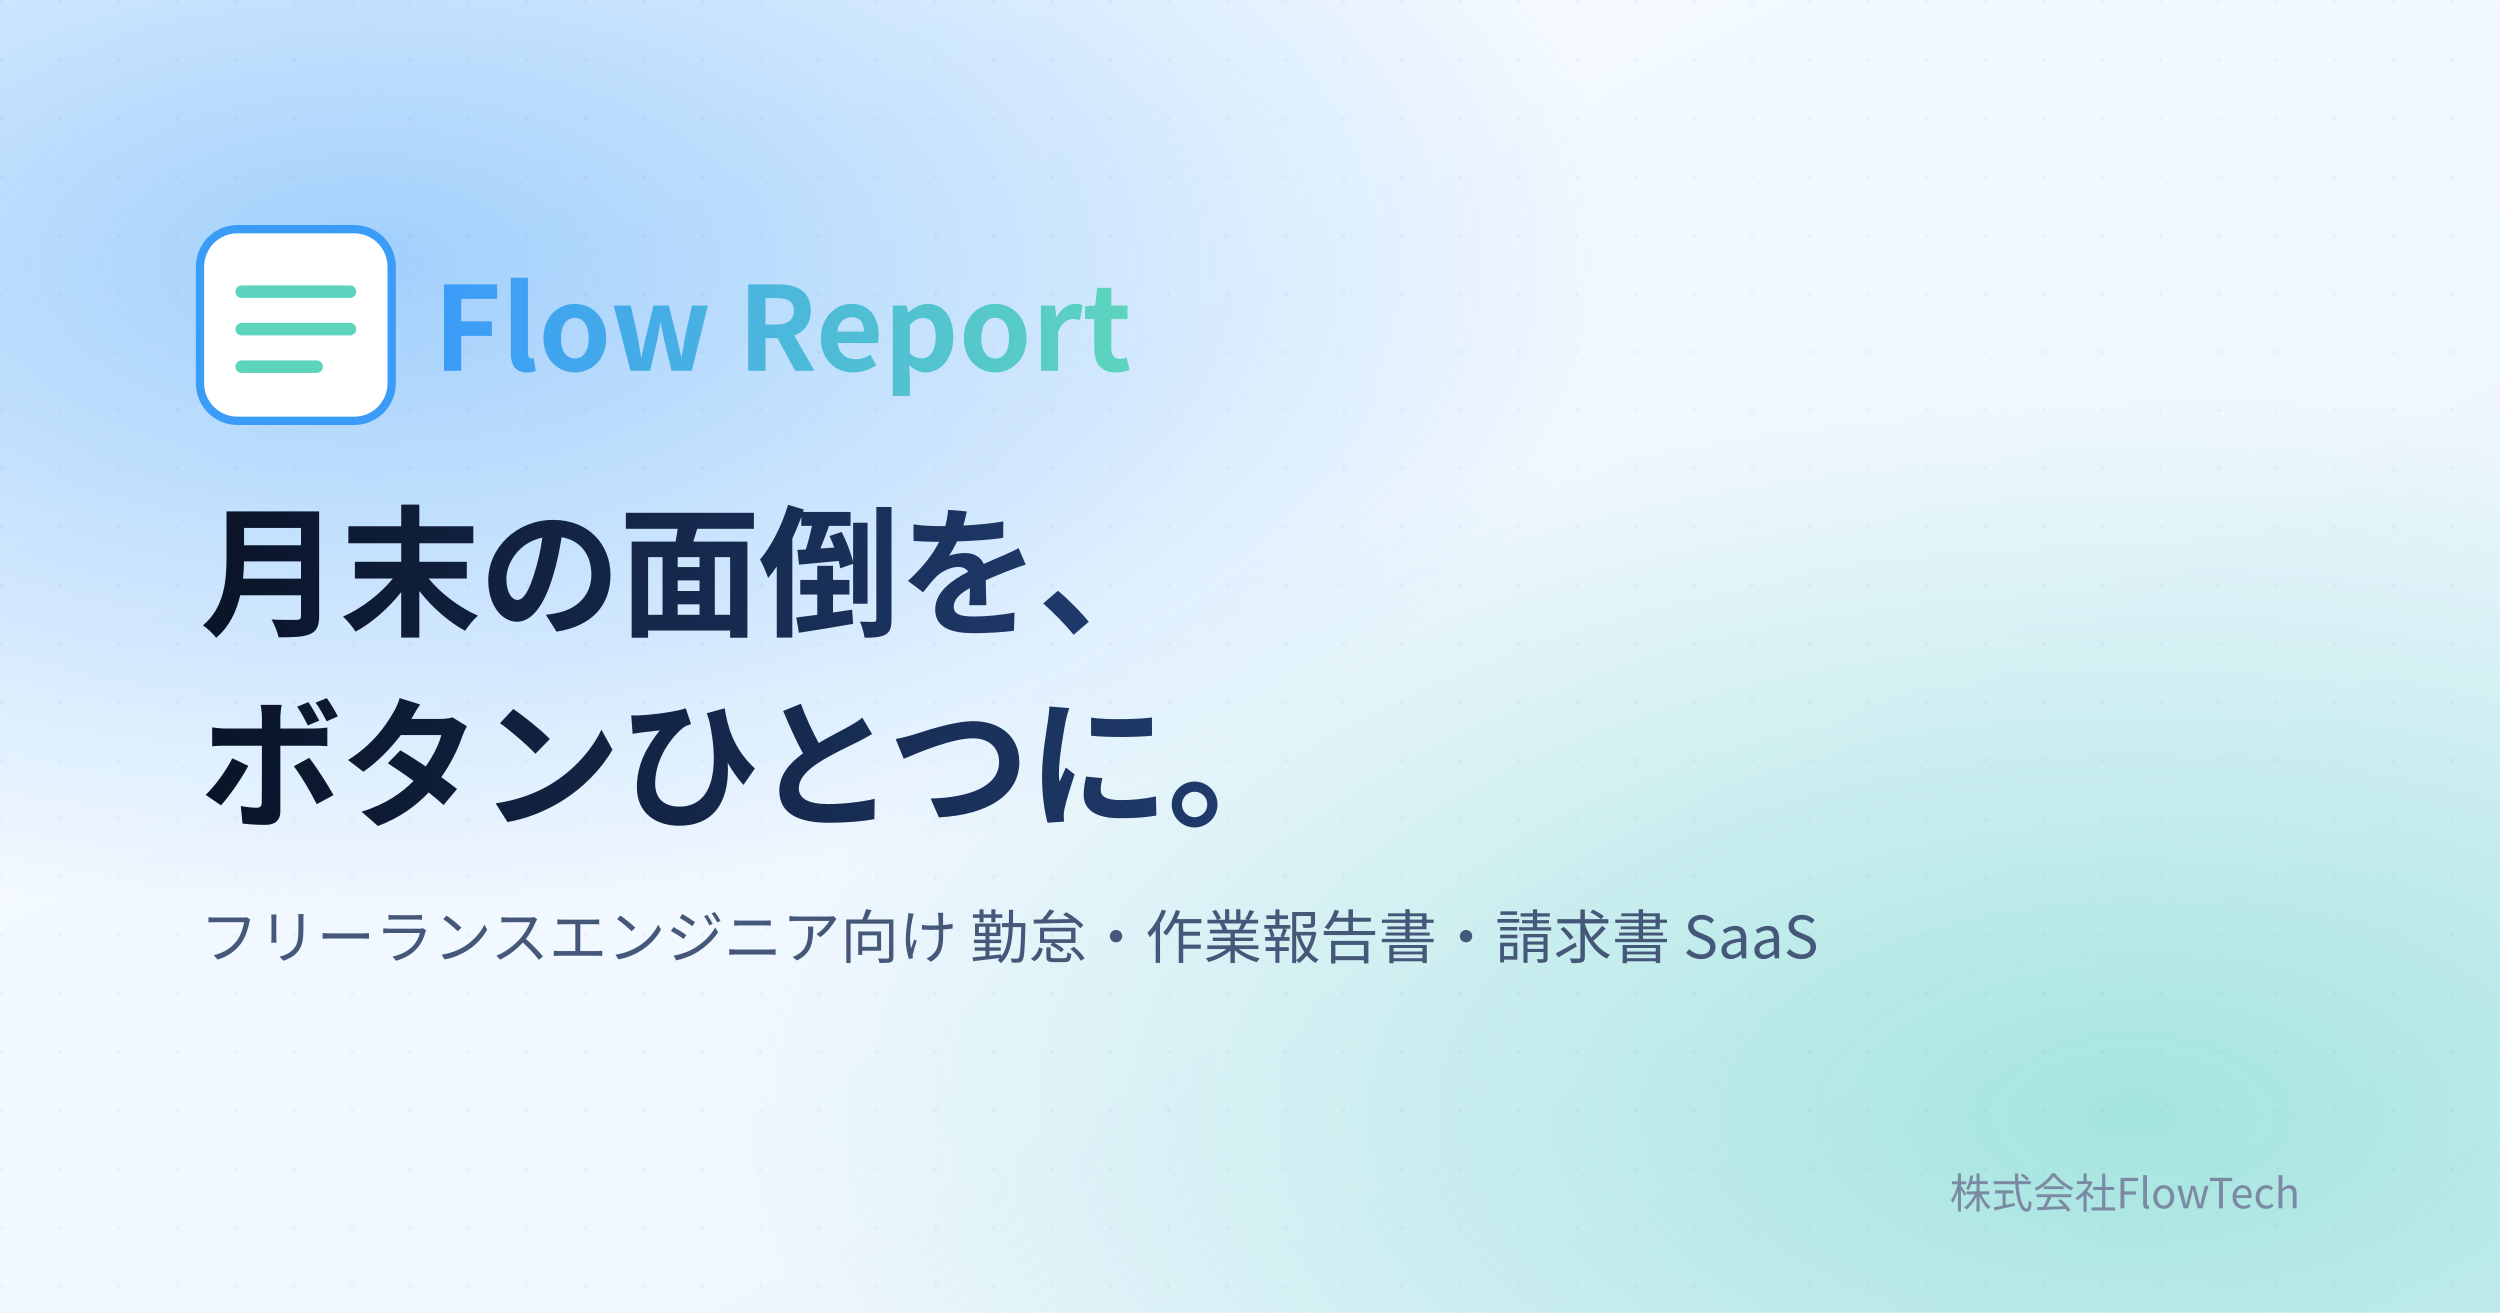
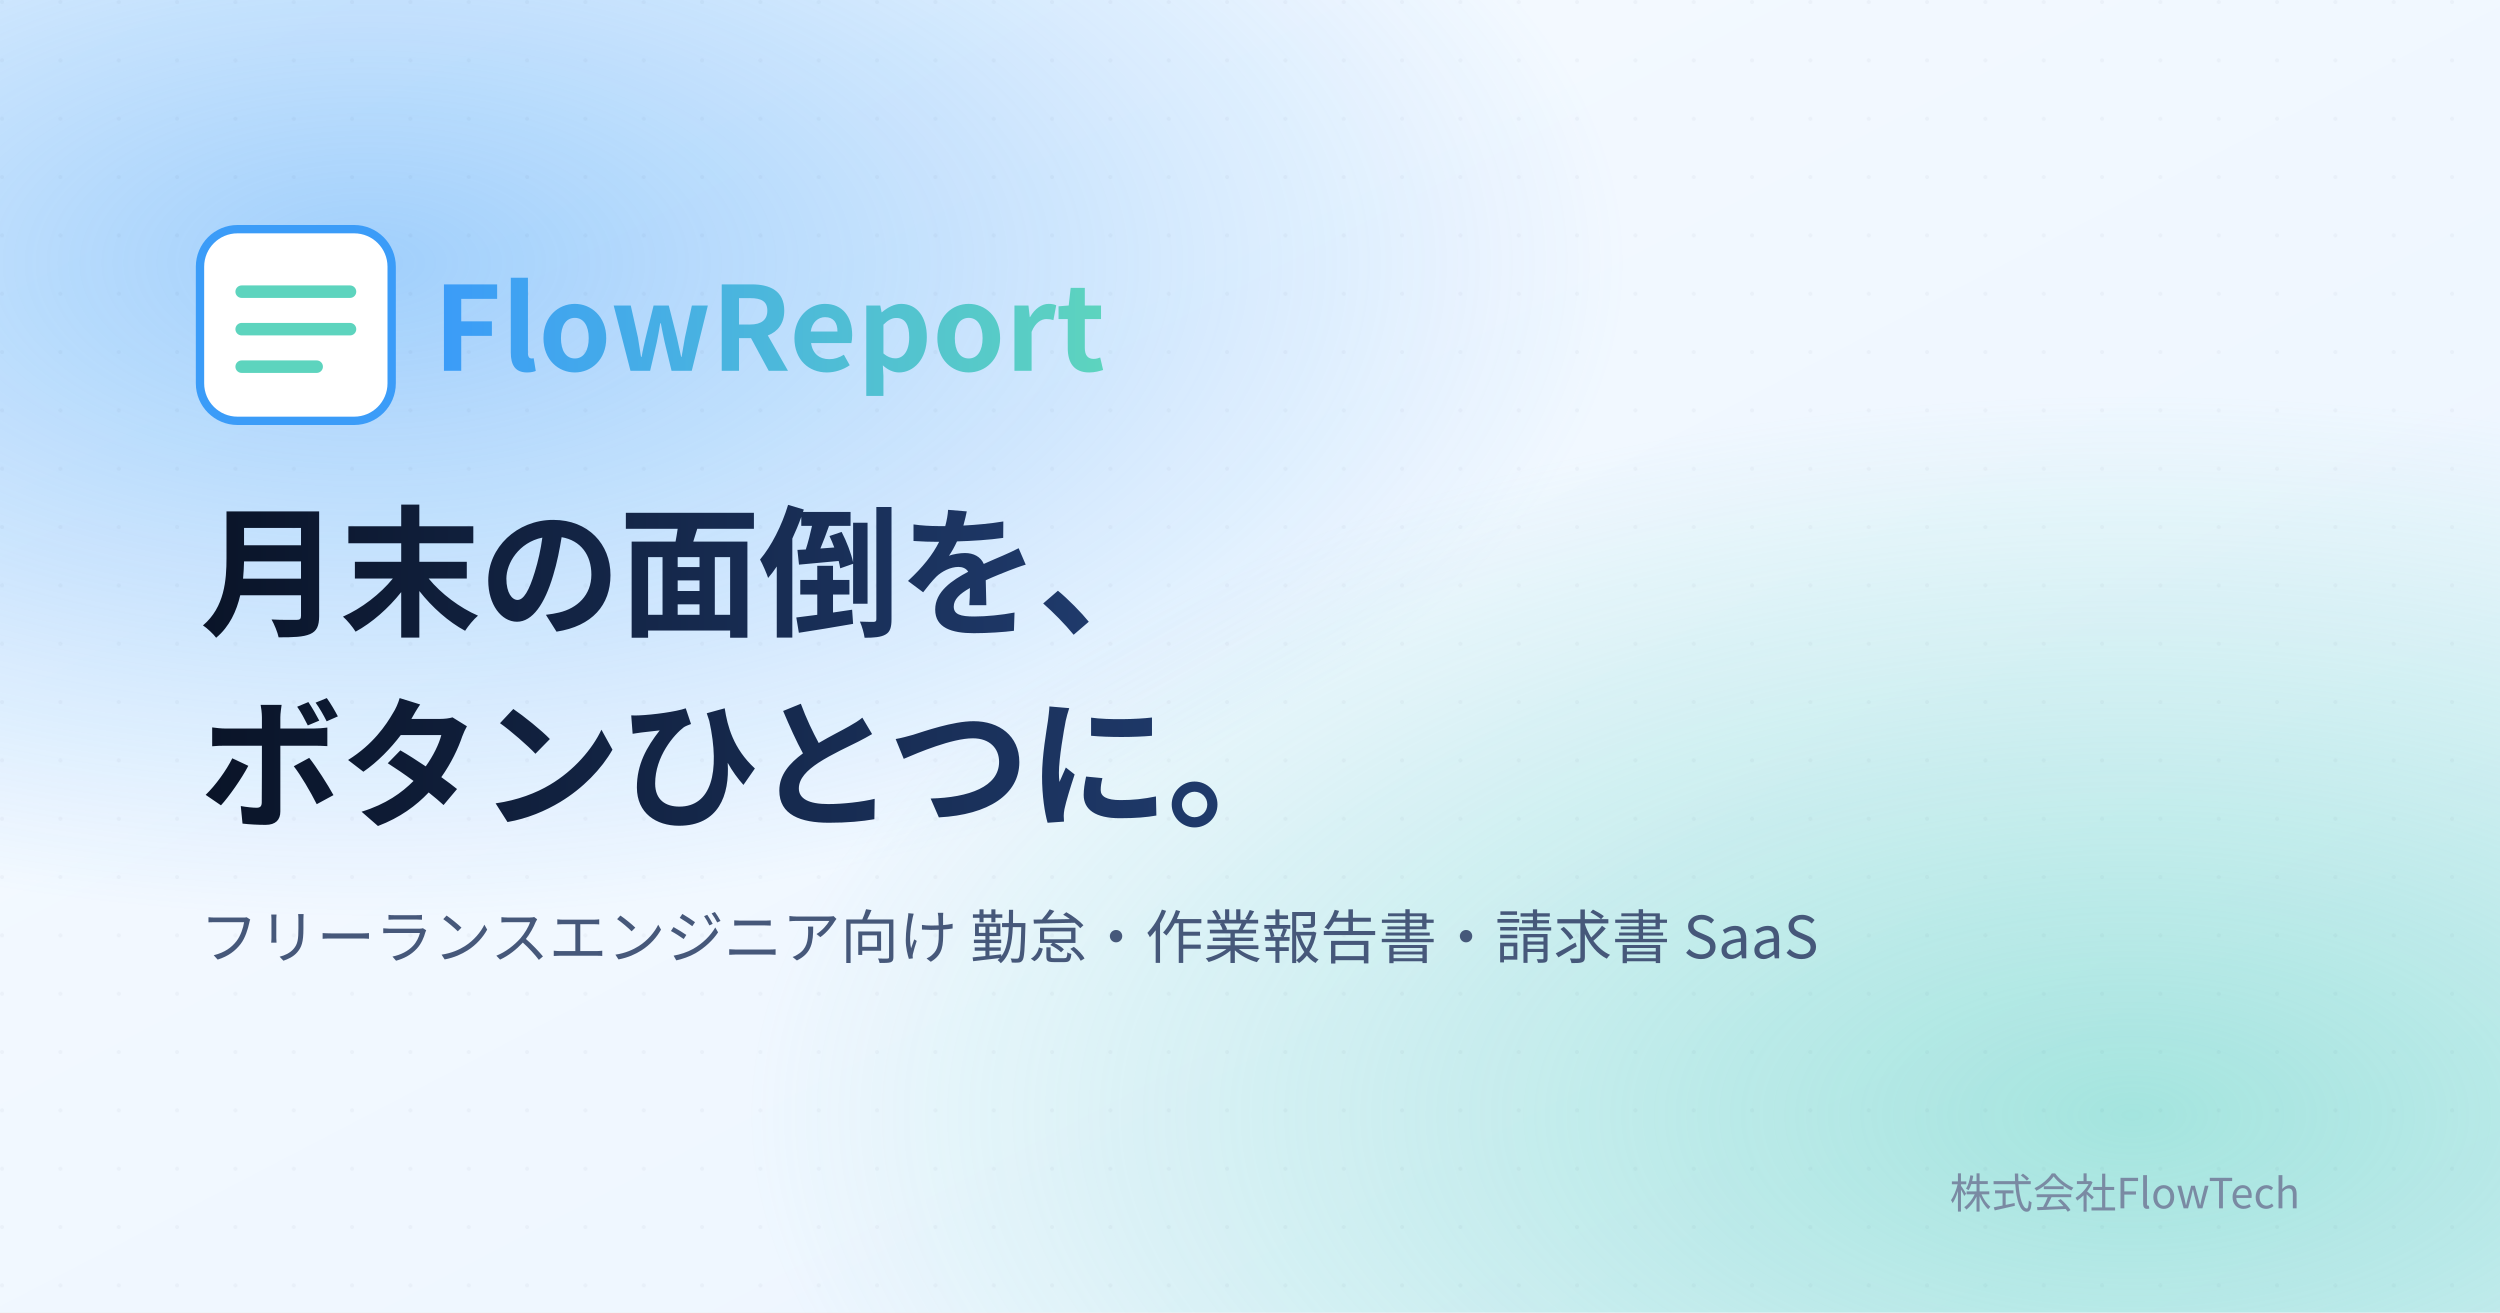
<svg xmlns="http://www.w3.org/2000/svg" width="1200" height="630" viewBox="0 0 1200 630">
  <defs>
    <linearGradient id="bg" x1="0" y1="0" x2="1" y2="1">
      <stop offset="0" stop-color="#f7fbff" />
      <stop offset="1" stop-color="#eaf4ff" />
    </linearGradient>
    <radialGradient id="orb1" cx="0.15" cy="0.2" r="0.5">
      <stop offset="0" stop-color="#3b9cf8" stop-opacity="0.45" />
      <stop offset="1" stop-color="#3b9cf8" stop-opacity="0" />
    </radialGradient>
    <radialGradient id="orb2" cx="0.85" cy="0.85" r="0.55">
      <stop offset="0" stop-color="#5dd4be" stop-opacity="0.5" />
      <stop offset="1" stop-color="#5dd4be" stop-opacity="0" />
    </radialGradient>
    <linearGradient id="text" x1="0" y1="0" x2="1" y2="0">
      <stop offset="0" stop-color="#0a1428" />
      <stop offset="1" stop-color="#1f3a6b" />
    </linearGradient>
    <linearGradient id="brandText" x1="0" y1="0" x2="1" y2="0">
      <stop offset="0" stop-color="#3b9cf8" />
      <stop offset="1" stop-color="#5dd4be" />
    </linearGradient>
  </defs>
  <rect width="1200" height="630" fill="url(#bg)" />
  <rect width="1200" height="630" fill="url(#orb1)" />
  <rect width="1200" height="630" fill="url(#orb2)" />
  <g opacity="0.35">
    <pattern id="dots" x="0" y="0" width="28" height="28" patternUnits="userSpaceOnUse">
      <circle cx="1" cy="1" r="1" fill="#0a1428" fill-opacity="0.08" />
    </pattern>
    <rect width="1200" height="630" fill="url(#dots)" />
  </g>
  <g transform="translate(96, 110)">
    <rect x="0" y="0" width="92" height="92" rx="18" fill="#ffffff" stroke="#3b9cf8" stroke-width="4" />
    <g transform="translate(20, 24)" stroke="#5dd4be" stroke-width="6" stroke-linecap="round" fill="none">
      <path d="M0 6 L52 6" />
      <path d="M0 24 L52 24" />
      <path d="M0 42 L36 42" />
    </g>
  </g>
-   <text x="208" y="178" font-family="'Noto Sans CJK JP','Hiragino Sans','Noto Sans JP','Inter',sans-serif" font-size="56" font-weight="800" fill="url(#brandText)">Flow Report</text>
+   <text x="208" y="178" font-family="'Noto Sans CJK JP','Hiragino Sans','Noto Sans JP','Inter',sans-serif" font-size="56" font-weight="800" fill="url(#brandText)">FlowReport</text>
  <text x="96" y="300" font-family="'Noto Sans CJK JP','Hiragino Sans','Noto Sans JP','Inter',sans-serif" font-size="68" font-weight="800" fill="url(#text)" letter-spacing="-1">月末の面倒を、</text>
  <text x="96" y="392" font-family="'Noto Sans CJK JP','Hiragino Sans','Noto Sans JP','Inter',sans-serif" font-size="68" font-weight="800" fill="url(#text)" letter-spacing="-1">ボタンひとつに。</text>
  <text x="96" y="460" font-family="'Noto Sans CJK JP','Hiragino Sans','Noto Sans JP','Inter',sans-serif" font-size="28" font-weight="500" fill="#46587a">フリーランスエンジニア向け 勤怠・作業報告書・請求書 SaaS</text>
  <text x="1104" y="580" font-family="'Noto Sans CJK JP','Hiragino Sans','Noto Sans JP','Inter',sans-serif" font-size="20" font-weight="500" fill="#7a8aa3" text-anchor="end">株式会社FlowTech</text>
</svg>
